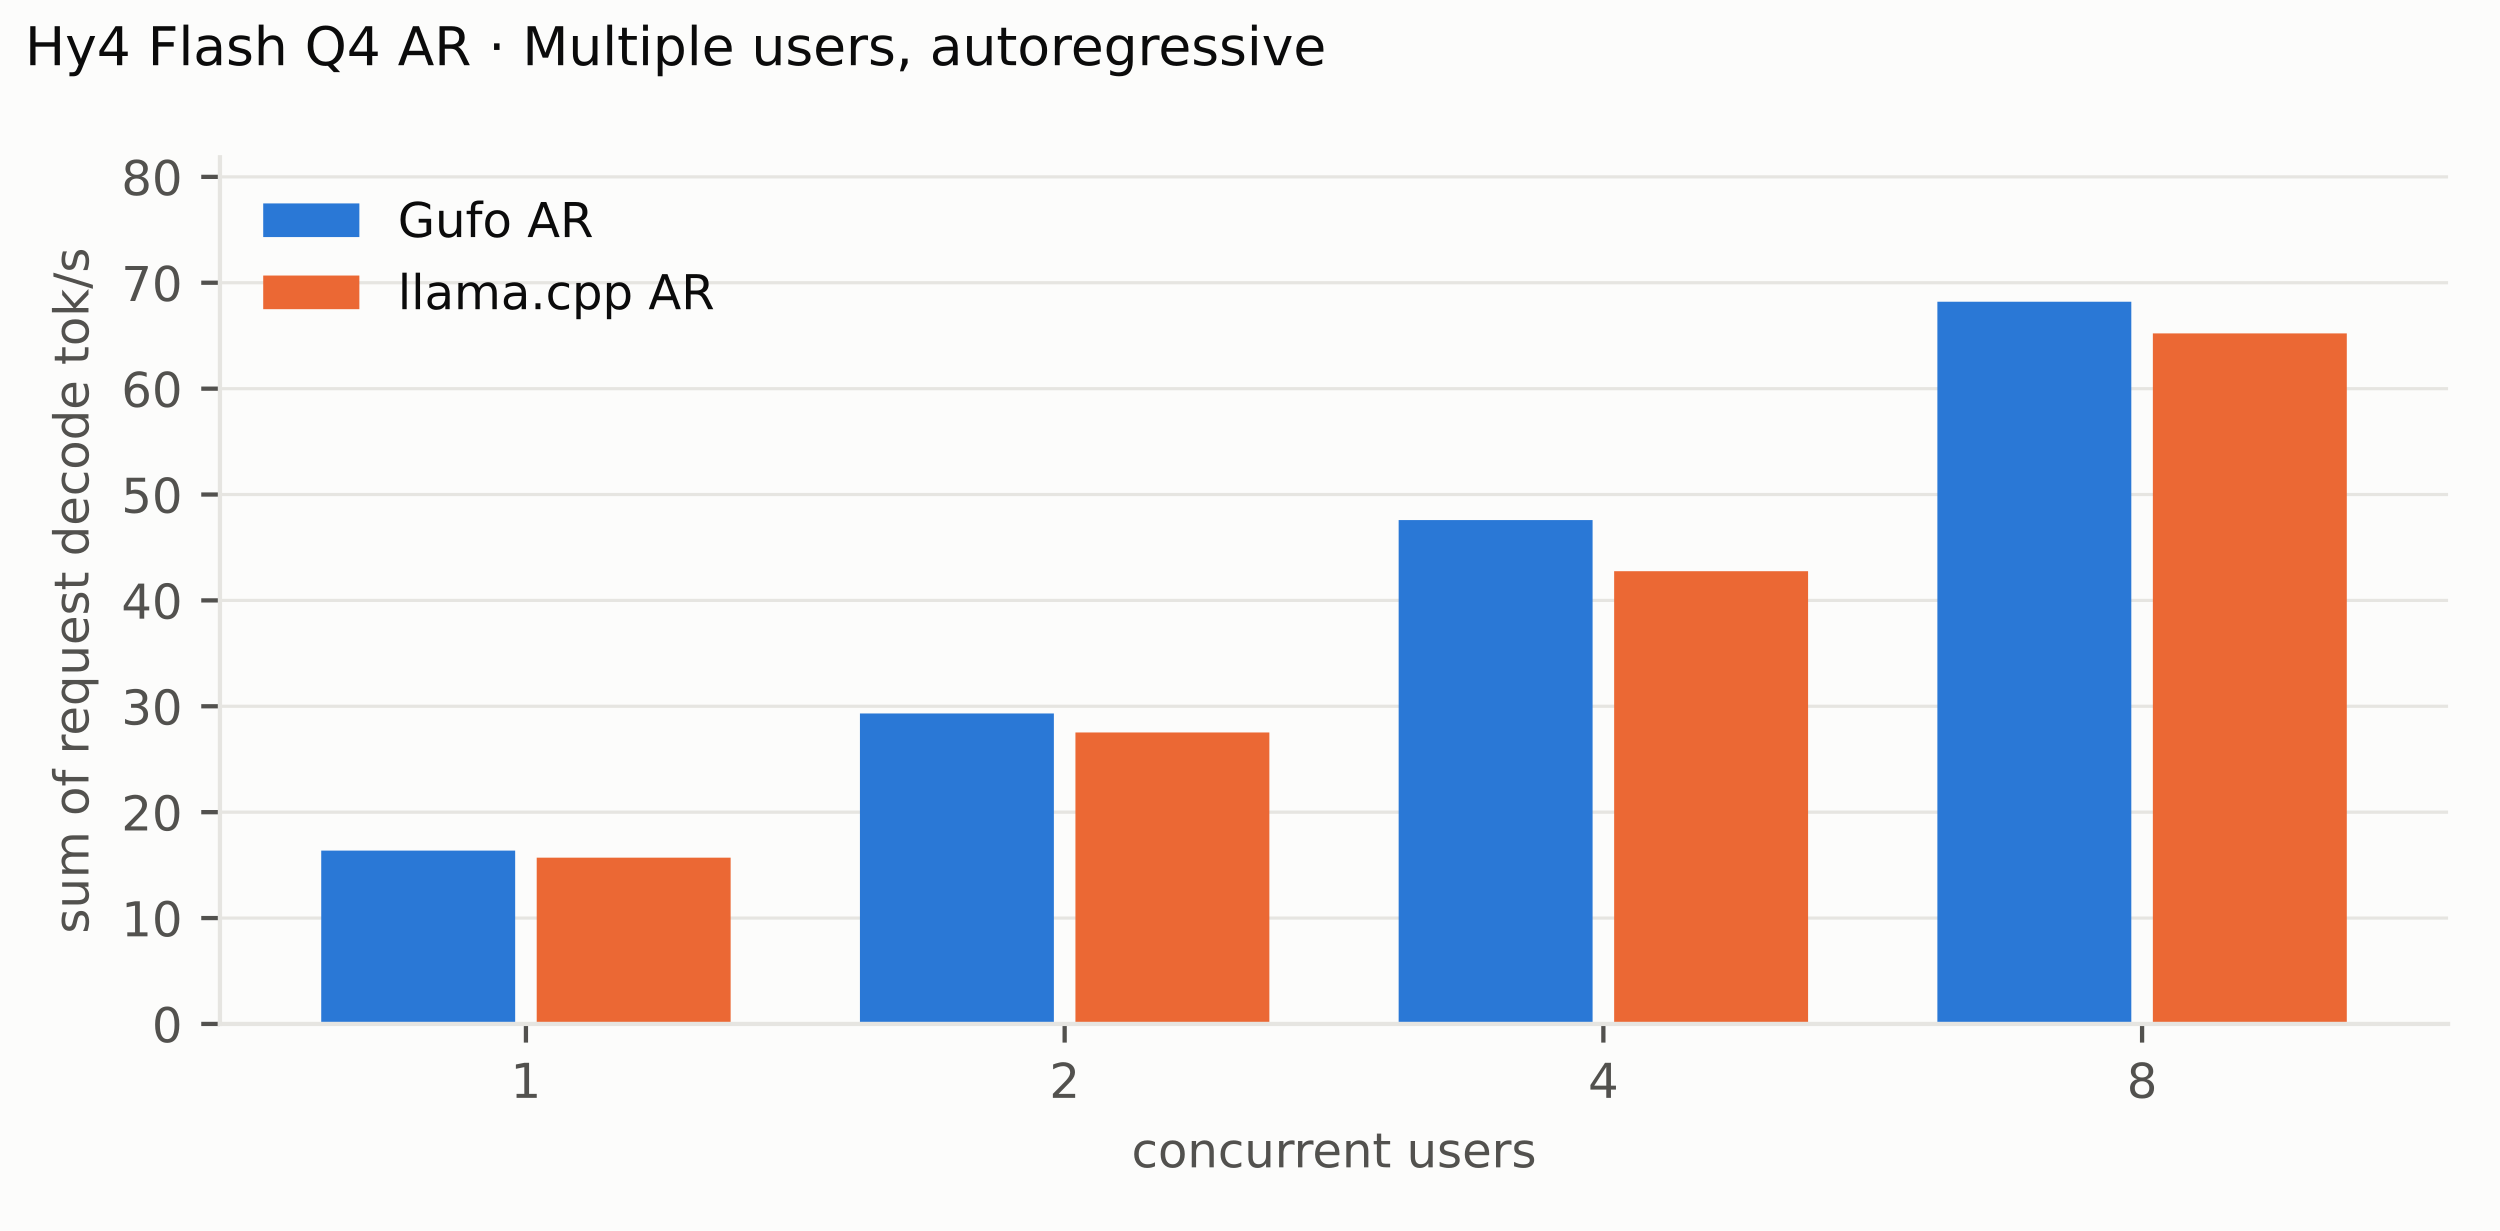
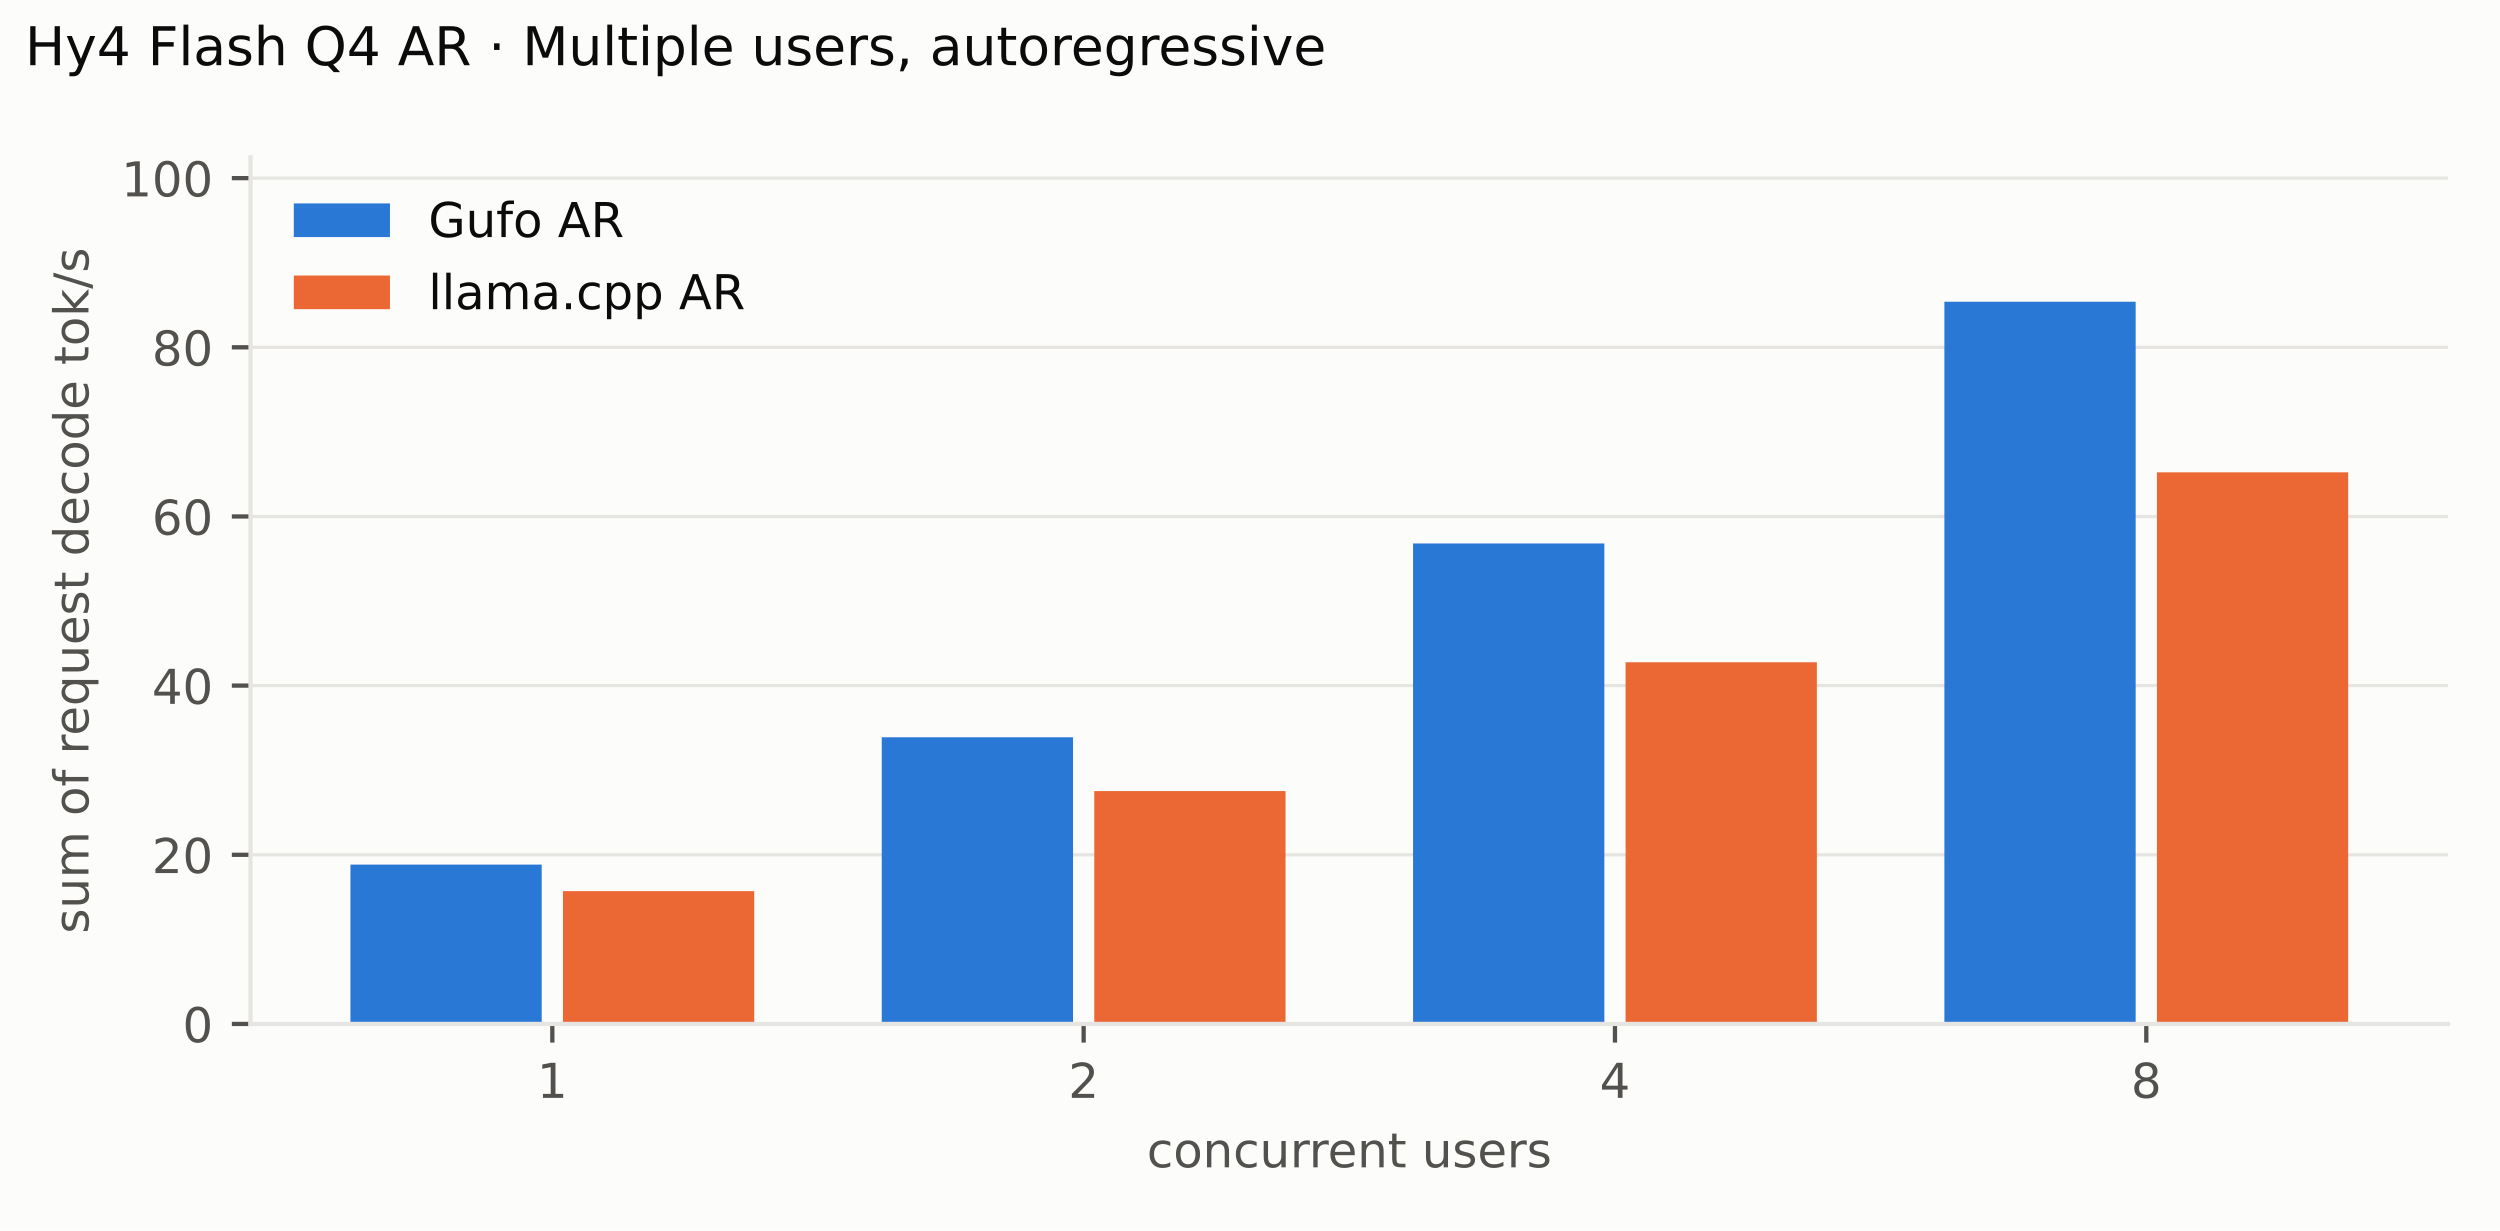
<svg xmlns="http://www.w3.org/2000/svg" xmlns:xlink="http://www.w3.org/1999/xlink" width="468pt" height="230.4pt" viewBox="0 0 468 230.4" version="1.1">
  <defs>
    <style type="text/css">*{stroke-linejoin: round; stroke-linecap: butt}</style>
  </defs>
  <g id="figure_1">
    <g id="patch_1">
      <path d="M 0 230.4 L 468 230.4 L 468 0 L 0 0 z " style="fill: #fcfcfb" />
    </g>
    <g id="axes_1">
      <g id="patch_2">
-         <path d="M 41.173 191.68 L 458.28 191.68 L 458.28 29.441 L 41.173 29.441 z " style="fill: #fcfcfb" />
+         <path d="M 46.899 191.68 L 458.28 191.68 L 458.28 29.441 L 46.899 29.441 z " style="fill: #fcfcfb" />
      </g>
      <g id="matplotlib.axis_1">
        <g id="xtick_1">
          <g id="line2d_1">
            <defs>
              <path id="m1ebf051f68" d="M 0 0 L 0 3.5 " style="stroke: #52514e; stroke-width: 0.8" />
            </defs>
            <g>
-               <use xlink:href="#m1ebf051f68" x="98.455" y="191.68" style="fill: #52514e; stroke: #52514e; stroke-width: 0.8" />
+               <use xlink:href="#m1ebf051f68" x="103.395" y="191.68" style="fill: #52514e; stroke: #52514e; stroke-width: 0.8" />
            </g>
          </g>
          <g id="text_1">
-             <text style="font-size: 9px; font-family: 'DejaVu Sans', 'Bitstream Vera Sans', 'Computer Modern Sans Serif', 'Lucida Grande', 'Verdana', 'Geneva', 'Lucid', 'Arial', 'Helvetica', 'Avant Garde', sans-serif; text-anchor: middle; fill: #52514e" x="98.455" y="205.518" transform="rotate(-0 98.45479 205.5179)">1</text>
+             <text style="font-size: 9px; font-family: 'DejaVu Sans', 'Bitstream Vera Sans', 'Computer Modern Sans Serif', 'Lucida Grande', 'Verdana', 'Geneva', 'Lucid', 'Arial', 'Helvetica', 'Avant Garde', sans-serif; text-anchor: middle; fill: #52514e" x="103.395" y="205.518" transform="rotate(-0 103.3947 205.5179)">1</text>
          </g>
        </g>
        <g id="xtick_2">
          <g id="line2d_2">
            <g>
-               <use xlink:href="#m1ebf051f68" x="199.303" y="191.68" style="fill: #52514e; stroke: #52514e; stroke-width: 0.8" />
+               <use xlink:href="#m1ebf051f68" x="202.858" y="191.68" style="fill: #52514e; stroke: #52514e; stroke-width: 0.8" />
            </g>
          </g>
          <g id="text_2">
-             <text style="font-size: 9px; font-family: 'DejaVu Sans', 'Bitstream Vera Sans', 'Computer Modern Sans Serif', 'Lucida Grande', 'Verdana', 'Geneva', 'Lucid', 'Arial', 'Helvetica', 'Avant Garde', sans-serif; text-anchor: middle; fill: #52514e" x="199.303" y="205.518" transform="rotate(-0 199.3027 205.5179)">2</text>
+             <text style="font-size: 9px; font-family: 'DejaVu Sans', 'Bitstream Vera Sans', 'Computer Modern Sans Serif', 'Lucida Grande', 'Verdana', 'Geneva', 'Lucid', 'Arial', 'Helvetica', 'Avant Garde', sans-serif; text-anchor: middle; fill: #52514e" x="202.858" y="205.518" transform="rotate(-0 202.858 205.5179)">2</text>
          </g>
        </g>
        <g id="xtick_3">
          <g id="line2d_3">
            <g>
-               <use xlink:href="#m1ebf051f68" x="300.151" y="191.68" style="fill: #52514e; stroke: #52514e; stroke-width: 0.8" />
+               <use xlink:href="#m1ebf051f68" x="302.321" y="191.68" style="fill: #52514e; stroke: #52514e; stroke-width: 0.8" />
            </g>
          </g>
          <g id="text_3">
-             <text style="font-size: 9px; font-family: 'DejaVu Sans', 'Bitstream Vera Sans', 'Computer Modern Sans Serif', 'Lucida Grande', 'Verdana', 'Geneva', 'Lucid', 'Arial', 'Helvetica', 'Avant Garde', sans-serif; text-anchor: middle; fill: #52514e" x="300.151" y="205.518" transform="rotate(-0 300.1505 205.5179)">4</text>
+             <text style="font-size: 9px; font-family: 'DejaVu Sans', 'Bitstream Vera Sans', 'Computer Modern Sans Serif', 'Lucida Grande', 'Verdana', 'Geneva', 'Lucid', 'Arial', 'Helvetica', 'Avant Garde', sans-serif; text-anchor: middle; fill: #52514e" x="302.321" y="205.518" transform="rotate(-0 302.3214 205.5179)">4</text>
          </g>
        </g>
        <g id="xtick_4">
          <g id="line2d_4">
            <g>
-               <use xlink:href="#m1ebf051f68" x="400.998" y="191.68" style="fill: #52514e; stroke: #52514e; stroke-width: 0.8" />
+               <use xlink:href="#m1ebf051f68" x="401.785" y="191.68" style="fill: #52514e; stroke: #52514e; stroke-width: 0.8" />
            </g>
          </g>
          <g id="text_4">
-             <text style="font-size: 9px; font-family: 'DejaVu Sans', 'Bitstream Vera Sans', 'Computer Modern Sans Serif', 'Lucida Grande', 'Verdana', 'Geneva', 'Lucid', 'Arial', 'Helvetica', 'Avant Garde', sans-serif; text-anchor: middle; fill: #52514e" x="400.998" y="205.518" transform="rotate(-0 400.9984 205.5179)">8</text>
+             <text style="font-size: 9px; font-family: 'DejaVu Sans', 'Bitstream Vera Sans', 'Computer Modern Sans Serif', 'Lucida Grande', 'Verdana', 'Geneva', 'Lucid', 'Arial', 'Helvetica', 'Avant Garde', sans-serif; text-anchor: middle; fill: #52514e" x="401.785" y="205.518" transform="rotate(-0 401.7848 205.5179)">8</text>
          </g>
        </g>
        <g id="text_5">
-           <text style="font-size: 9px; font-family: 'DejaVu Sans', 'Bitstream Vera Sans', 'Computer Modern Sans Serif', 'Lucida Grande', 'Verdana', 'Geneva', 'Lucid', 'Arial', 'Helvetica', 'Avant Garde', sans-serif; text-anchor: middle; fill: #52514e" x="249.727" y="218.518" transform="rotate(-0 249.7266 218.5179)">concurrent users</text>
+           <text style="font-size: 9px; font-family: 'DejaVu Sans', 'Bitstream Vera Sans', 'Computer Modern Sans Serif', 'Lucida Grande', 'Verdana', 'Geneva', 'Lucid', 'Arial', 'Helvetica', 'Avant Garde', sans-serif; text-anchor: middle; fill: #52514e" x="252.59" y="218.518" transform="rotate(-0 252.5897 218.5179)">concurrent users</text>
        </g>
      </g>
      <g id="matplotlib.axis_2">
        <g id="ytick_1">
          <g id="line2d_5">
-             <path d="M 41.173 191.68 L 458.28 191.68 " clip-path="url(#p2d3f1ae1b2)" style="fill: none; stroke: #e6e5e1; stroke-width: 0.6; stroke-linecap: square" />
+             <path d="M 46.899 191.68 L 458.28 191.68 " clip-path="url(#pb5c279a9e9)" style="fill: none; stroke: #e6e5e1; stroke-width: 0.6; stroke-linecap: square" />
          </g>
          <g id="line2d_6">
            <defs>
              <path id="m680e5b1e24" d="M 0 0 L -3.5 0 " style="stroke: #52514e; stroke-width: 0.8" />
            </defs>
            <g>
-               <use xlink:href="#m680e5b1e24" x="41.173" y="191.68" style="fill: #52514e; stroke: #52514e; stroke-width: 0.8" />
+               <use xlink:href="#m680e5b1e24" x="46.899" y="191.68" style="fill: #52514e; stroke: #52514e; stroke-width: 0.8" />
            </g>
          </g>
          <g id="text_6">
-             <text style="font-size: 9px; font-family: 'DejaVu Sans', 'Bitstream Vera Sans', 'Computer Modern Sans Serif', 'Lucida Grande', 'Verdana', 'Geneva', 'Lucid', 'Arial', 'Helvetica', 'Avant Garde', sans-serif; text-anchor: end; fill: #52514e" x="34.173" y="195.099" transform="rotate(-0 34.1732 195.0989)">0</text>
+             <text style="font-size: 9px; font-family: 'DejaVu Sans', 'Bitstream Vera Sans', 'Computer Modern Sans Serif', 'Lucida Grande', 'Verdana', 'Geneva', 'Lucid', 'Arial', 'Helvetica', 'Avant Garde', sans-serif; text-anchor: end; fill: #52514e" x="39.899" y="195.099" transform="rotate(-0 39.89945 195.0989)">0</text>
          </g>
        </g>
        <g id="ytick_2">
          <g id="line2d_7">
-             <path d="M 41.173 171.859 L 458.28 171.859 " clip-path="url(#p2d3f1ae1b2)" style="fill: none; stroke: #e6e5e1; stroke-width: 0.6; stroke-linecap: square" />
+             <path d="M 46.899 160.014 L 458.28 160.014 " clip-path="url(#pb5c279a9e9)" style="fill: none; stroke: #e6e5e1; stroke-width: 0.6; stroke-linecap: square" />
          </g>
          <g id="line2d_8">
            <g>
-               <use xlink:href="#m680e5b1e24" x="41.173" y="171.859" style="fill: #52514e; stroke: #52514e; stroke-width: 0.8" />
+               <use xlink:href="#m680e5b1e24" x="46.899" y="160.014" style="fill: #52514e; stroke: #52514e; stroke-width: 0.8" />
            </g>
          </g>
          <g id="text_7">
-             <text style="font-size: 9px; font-family: 'DejaVu Sans', 'Bitstream Vera Sans', 'Computer Modern Sans Serif', 'Lucida Grande', 'Verdana', 'Geneva', 'Lucid', 'Arial', 'Helvetica', 'Avant Garde', sans-serif; text-anchor: end; fill: #52514e" x="34.173" y="175.278" transform="rotate(-0 34.1732 175.2779)">10</text>
+             <text style="font-size: 9px; font-family: 'DejaVu Sans', 'Bitstream Vera Sans', 'Computer Modern Sans Serif', 'Lucida Grande', 'Verdana', 'Geneva', 'Lucid', 'Arial', 'Helvetica', 'Avant Garde', sans-serif; text-anchor: end; fill: #52514e" x="39.899" y="163.433" transform="rotate(-0 39.89945 163.4326)">20</text>
          </g>
        </g>
        <g id="ytick_3">
          <g id="line2d_9">
-             <path d="M 41.173 152.038 L 458.28 152.038 " clip-path="url(#p2d3f1ae1b2)" style="fill: none; stroke: #e6e5e1; stroke-width: 0.6; stroke-linecap: square" />
+             <path d="M 46.899 128.347 L 458.28 128.347 " clip-path="url(#pb5c279a9e9)" style="fill: none; stroke: #e6e5e1; stroke-width: 0.6; stroke-linecap: square" />
          </g>
          <g id="line2d_10">
            <g>
-               <use xlink:href="#m680e5b1e24" x="41.173" y="152.038" style="fill: #52514e; stroke: #52514e; stroke-width: 0.8" />
+               <use xlink:href="#m680e5b1e24" x="46.899" y="128.347" style="fill: #52514e; stroke: #52514e; stroke-width: 0.8" />
            </g>
          </g>
          <g id="text_8">
-             <text style="font-size: 9px; font-family: 'DejaVu Sans', 'Bitstream Vera Sans', 'Computer Modern Sans Serif', 'Lucida Grande', 'Verdana', 'Geneva', 'Lucid', 'Arial', 'Helvetica', 'Avant Garde', sans-serif; text-anchor: end; fill: #52514e" x="34.173" y="155.457" transform="rotate(-0 34.1732 155.4569)">20</text>
+             <text style="font-size: 9px; font-family: 'DejaVu Sans', 'Bitstream Vera Sans', 'Computer Modern Sans Serif', 'Lucida Grande', 'Verdana', 'Geneva', 'Lucid', 'Arial', 'Helvetica', 'Avant Garde', sans-serif; text-anchor: end; fill: #52514e" x="39.899" y="131.766" transform="rotate(-0 39.89945 131.7663)">40</text>
          </g>
        </g>
        <g id="ytick_4">
          <g id="line2d_11">
-             <path d="M 41.173 132.217 L 458.28 132.217 " clip-path="url(#p2d3f1ae1b2)" style="fill: none; stroke: #e6e5e1; stroke-width: 0.6; stroke-linecap: square" />
+             <path d="M 46.899 96.681 L 458.28 96.681 " clip-path="url(#pb5c279a9e9)" style="fill: none; stroke: #e6e5e1; stroke-width: 0.6; stroke-linecap: square" />
          </g>
          <g id="line2d_12">
            <g>
-               <use xlink:href="#m680e5b1e24" x="41.173" y="132.217" style="fill: #52514e; stroke: #52514e; stroke-width: 0.8" />
+               <use xlink:href="#m680e5b1e24" x="46.899" y="96.681" style="fill: #52514e; stroke: #52514e; stroke-width: 0.8" />
            </g>
          </g>
          <g id="text_9">
-             <text style="font-size: 9px; font-family: 'DejaVu Sans', 'Bitstream Vera Sans', 'Computer Modern Sans Serif', 'Lucida Grande', 'Verdana', 'Geneva', 'Lucid', 'Arial', 'Helvetica', 'Avant Garde', sans-serif; text-anchor: end; fill: #52514e" x="34.173" y="135.636" transform="rotate(-0 34.1732 135.6358)">30</text>
+             <text style="font-size: 9px; font-family: 'DejaVu Sans', 'Bitstream Vera Sans', 'Computer Modern Sans Serif', 'Lucida Grande', 'Verdana', 'Geneva', 'Lucid', 'Arial', 'Helvetica', 'Avant Garde', sans-serif; text-anchor: end; fill: #52514e" x="39.899" y="100.1" transform="rotate(-0 39.89945 100.1)">60</text>
          </g>
        </g>
        <g id="ytick_5">
          <g id="line2d_13">
-             <path d="M 41.173 112.396 L 458.28 112.396 " clip-path="url(#p2d3f1ae1b2)" style="fill: none; stroke: #e6e5e1; stroke-width: 0.6; stroke-linecap: square" />
+             <path d="M 46.899 65.015 L 458.28 65.015 " clip-path="url(#pb5c279a9e9)" style="fill: none; stroke: #e6e5e1; stroke-width: 0.6; stroke-linecap: square" />
          </g>
          <g id="line2d_14">
            <g>
-               <use xlink:href="#m680e5b1e24" x="41.173" y="112.396" style="fill: #52514e; stroke: #52514e; stroke-width: 0.8" />
+               <use xlink:href="#m680e5b1e24" x="46.899" y="65.015" style="fill: #52514e; stroke: #52514e; stroke-width: 0.8" />
            </g>
          </g>
          <g id="text_10">
-             <text style="font-size: 9px; font-family: 'DejaVu Sans', 'Bitstream Vera Sans', 'Computer Modern Sans Serif', 'Lucida Grande', 'Verdana', 'Geneva', 'Lucid', 'Arial', 'Helvetica', 'Avant Garde', sans-serif; text-anchor: end; fill: #52514e" x="34.173" y="115.815" transform="rotate(-0 34.1732 115.8148)">40</text>
+             <text style="font-size: 9px; font-family: 'DejaVu Sans', 'Bitstream Vera Sans', 'Computer Modern Sans Serif', 'Lucida Grande', 'Verdana', 'Geneva', 'Lucid', 'Arial', 'Helvetica', 'Avant Garde', sans-serif; text-anchor: end; fill: #52514e" x="39.899" y="68.434" transform="rotate(-0 39.89945 68.43367)">80</text>
          </g>
        </g>
        <g id="ytick_6">
          <g id="line2d_15">
-             <path d="M 41.173 92.575 L 458.28 92.575 " clip-path="url(#p2d3f1ae1b2)" style="fill: none; stroke: #e6e5e1; stroke-width: 0.6; stroke-linecap: square" />
+             <path d="M 46.899 33.348 L 458.28 33.348 " clip-path="url(#pb5c279a9e9)" style="fill: none; stroke: #e6e5e1; stroke-width: 0.6; stroke-linecap: square" />
          </g>
          <g id="line2d_16">
            <g>
-               <use xlink:href="#m680e5b1e24" x="41.173" y="92.575" style="fill: #52514e; stroke: #52514e; stroke-width: 0.8" />
+               <use xlink:href="#m680e5b1e24" x="46.899" y="33.348" style="fill: #52514e; stroke: #52514e; stroke-width: 0.8" />
            </g>
          </g>
          <g id="text_11">
-             <text style="font-size: 9px; font-family: 'DejaVu Sans', 'Bitstream Vera Sans', 'Computer Modern Sans Serif', 'Lucida Grande', 'Verdana', 'Geneva', 'Lucid', 'Arial', 'Helvetica', 'Avant Garde', sans-serif; text-anchor: end; fill: #52514e" x="34.173" y="95.994" transform="rotate(-0 34.1732 95.99372)">50</text>
-           </g>
-         </g>
-         <g id="ytick_7">
-           <g id="line2d_17">
-             <path d="M 41.173 72.754 L 458.28 72.754 " clip-path="url(#p2d3f1ae1b2)" style="fill: none; stroke: #e6e5e1; stroke-width: 0.6; stroke-linecap: square" />
-           </g>
-           <g id="line2d_18">
-             <g>
-               <use xlink:href="#m680e5b1e24" x="41.173" y="72.754" style="fill: #52514e; stroke: #52514e; stroke-width: 0.8" />
-             </g>
-           </g>
-           <g id="text_12">
-             <text style="font-size: 9px; font-family: 'DejaVu Sans', 'Bitstream Vera Sans', 'Computer Modern Sans Serif', 'Lucida Grande', 'Verdana', 'Geneva', 'Lucid', 'Arial', 'Helvetica', 'Avant Garde', sans-serif; text-anchor: end; fill: #52514e" x="34.173" y="76.173" transform="rotate(-0 34.1732 76.17267)">60</text>
-           </g>
-         </g>
-         <g id="ytick_8">
-           <g id="line2d_19">
-             <path d="M 41.173 52.933 L 458.28 52.933 " clip-path="url(#p2d3f1ae1b2)" style="fill: none; stroke: #e6e5e1; stroke-width: 0.6; stroke-linecap: square" />
-           </g>
-           <g id="line2d_20">
-             <g>
-               <use xlink:href="#m680e5b1e24" x="41.173" y="52.933" style="fill: #52514e; stroke: #52514e; stroke-width: 0.8" />
-             </g>
-           </g>
-           <g id="text_13">
-             <text style="font-size: 9px; font-family: 'DejaVu Sans', 'Bitstream Vera Sans', 'Computer Modern Sans Serif', 'Lucida Grande', 'Verdana', 'Geneva', 'Lucid', 'Arial', 'Helvetica', 'Avant Garde', sans-serif; text-anchor: end; fill: #52514e" x="34.173" y="56.352" transform="rotate(-0 34.1732 56.35163)">70</text>
-           </g>
-         </g>
-         <g id="ytick_9">
-           <g id="line2d_21">
-             <path d="M 41.173 33.112 L 458.28 33.112 " clip-path="url(#p2d3f1ae1b2)" style="fill: none; stroke: #e6e5e1; stroke-width: 0.6; stroke-linecap: square" />
-           </g>
-           <g id="line2d_22">
-             <g>
-               <use xlink:href="#m680e5b1e24" x="41.173" y="33.112" style="fill: #52514e; stroke: #52514e; stroke-width: 0.8" />
-             </g>
-           </g>
-           <g id="text_14">
-             <text style="font-size: 9px; font-family: 'DejaVu Sans', 'Bitstream Vera Sans', 'Computer Modern Sans Serif', 'Lucida Grande', 'Verdana', 'Geneva', 'Lucid', 'Arial', 'Helvetica', 'Avant Garde', sans-serif; text-anchor: end; fill: #52514e" x="34.173" y="36.531" transform="rotate(-0 34.1732 36.53058)">80</text>
-           </g>
-         </g>
-         <g id="text_15">
+             <text style="font-size: 9px; font-family: 'DejaVu Sans', 'Bitstream Vera Sans', 'Computer Modern Sans Serif', 'Lucida Grande', 'Verdana', 'Geneva', 'Lucid', 'Arial', 'Helvetica', 'Avant Garde', sans-serif; text-anchor: end; fill: #52514e" x="39.899" y="36.767" transform="rotate(-0 39.89945 36.76735)">100</text>
+           </g>
+         </g>
+         <g id="text_12">
          <text style="font-size: 9px; font-family: 'DejaVu Sans', 'Bitstream Vera Sans', 'Computer Modern Sans Serif', 'Lucida Grande', 'Verdana', 'Geneva', 'Lucid', 'Arial', 'Helvetica', 'Avant Garde', sans-serif; text-anchor: middle; fill: #52514e" x="16.559" y="110.56" transform="rotate(-90 16.55859 110.5604)">sum of request decode tok/s</text>
        </g>
      </g>
      <g id="patch_3">
-         <path d="M 60.133 191.68 L 96.438 191.68 L 96.438 159.233 L 60.133 159.233 z " clip-path="url(#p2d3f1ae1b2)" style="fill: #2a78d6" />
+         <path d="M 65.599 191.68 L 101.405 191.68 L 101.405 161.85 L 65.599 161.85 z " clip-path="url(#pb5c279a9e9)" style="fill: #2a78d6" />
      </g>
      <g id="patch_4">
-         <path d="M 160.98 191.68 L 197.286 191.68 L 197.286 133.565 L 160.98 133.565 z " clip-path="url(#p2d3f1ae1b2)" style="fill: #2a78d6" />
+         <path d="M 165.062 191.68 L 200.869 191.68 L 200.869 138.021 L 165.062 138.021 z " clip-path="url(#pb5c279a9e9)" style="fill: #2a78d6" />
      </g>
      <g id="patch_5">
-         <path d="M 261.828 191.68 L 298.134 191.68 L 298.134 97.352 L 261.828 97.352 z " clip-path="url(#p2d3f1ae1b2)" style="fill: #2a78d6" />
+         <path d="M 264.525 191.68 L 300.332 191.68 L 300.332 101.732 L 264.525 101.732 z " clip-path="url(#pb5c279a9e9)" style="fill: #2a78d6" />
      </g>
      <g id="patch_6">
-         <path d="M 362.676 191.68 L 398.981 191.68 L 398.981 56.481 L 362.676 56.481 z " clip-path="url(#p2d3f1ae1b2)" style="fill: #2a78d6" />
+         <path d="M 363.989 191.68 L 399.796 191.68 L 399.796 56.481 L 363.989 56.481 z " clip-path="url(#pb5c279a9e9)" style="fill: #2a78d6" />
      </g>
      <g id="patch_7">
-         <path d="M 100.472 191.68 L 136.777 191.68 L 136.777 160.561 L 100.472 160.561 z " clip-path="url(#p2d3f1ae1b2)" style="fill: #eb6834" />
+         <path d="M 105.384 191.68 L 141.191 191.68 L 141.191 166.822 L 105.384 166.822 z " clip-path="url(#pb5c279a9e9)" style="fill: #eb6834" />
      </g>
      <g id="patch_8">
-         <path d="M 201.32 191.68 L 237.625 191.68 L 237.625 137.113 L 201.32 137.113 z " clip-path="url(#p2d3f1ae1b2)" style="fill: #eb6834" />
+         <path d="M 204.847 191.68 L 240.654 191.68 L 240.654 148.091 L 204.847 148.091 z " clip-path="url(#pb5c279a9e9)" style="fill: #eb6834" />
      </g>
      <g id="patch_9">
-         <path d="M 302.167 191.68 L 338.473 191.68 L 338.473 106.925 L 302.167 106.925 z " clip-path="url(#p2d3f1ae1b2)" style="fill: #eb6834" />
+         <path d="M 304.311 191.68 L 340.118 191.68 L 340.118 123.977 L 304.311 123.977 z " clip-path="url(#pb5c279a9e9)" style="fill: #eb6834" />
      </g>
      <g id="patch_10">
-         <path d="M 403.015 191.68 L 439.321 191.68 L 439.321 62.407 L 403.015 62.407 z " clip-path="url(#p2d3f1ae1b2)" style="fill: #eb6834" />
+         <path d="M 403.774 191.68 L 439.581 191.68 L 439.581 88.416 L 403.774 88.416 z " clip-path="url(#pb5c279a9e9)" style="fill: #eb6834" />
      </g>
      <g id="patch_11">
-         <path d="M 41.173 191.68 L 41.173 29.441 " style="fill: none; stroke: #e6e5e1; stroke-width: 0.8; stroke-linejoin: miter; stroke-linecap: square" />
+         <path d="M 46.899 191.68 L 46.899 29.441 " style="fill: none; stroke: #e6e5e1; stroke-width: 0.8; stroke-linejoin: miter; stroke-linecap: square" />
      </g>
      <g id="patch_12">
-         <path d="M 41.173 191.68 L 458.28 191.68 " style="fill: none; stroke: #e6e5e1; stroke-width: 0.8; stroke-linejoin: miter; stroke-linecap: square" />
+         <path d="M 46.899 191.68 L 458.28 191.68 " style="fill: none; stroke: #e6e5e1; stroke-width: 0.8; stroke-linejoin: miter; stroke-linecap: square" />
      </g>
      <g id="legend_1">
        <g id="patch_13">
-           <path d="M 49.273 44.379 L 67.273 44.379 L 67.273 38.079 L 49.273 38.079 z " style="fill: #2a78d6" />
-         </g>
-         <g id="text_16">
-           <text style="font-size: 9px; font-family: 'DejaVu Sans', 'Bitstream Vera Sans', 'Computer Modern Sans Serif', 'Lucida Grande', 'Verdana', 'Geneva', 'Lucid', 'Arial', 'Helvetica', 'Avant Garde', sans-serif; text-anchor: start; fill: #0b0b0b" x="74.473" y="44.379" transform="rotate(-0 74.4732 44.37938)">Gufo AR</text>
+           <path d="M 54.999 44.379 L 72.999 44.379 L 72.999 38.079 L 54.999 38.079 z " style="fill: #2a78d6" />
+         </g>
+         <g id="text_13">
+           <text style="font-size: 9px; font-family: 'DejaVu Sans', 'Bitstream Vera Sans', 'Computer Modern Sans Serif', 'Lucida Grande', 'Verdana', 'Geneva', 'Lucid', 'Arial', 'Helvetica', 'Avant Garde', sans-serif; text-anchor: start; fill: #0b0b0b" x="80.199" y="44.379" transform="rotate(-0 80.19945 44.37938)">Gufo AR</text>
        </g>
        <g id="patch_14">
-           <path d="M 49.273 57.88 L 67.273 57.88 L 67.273 51.58 L 49.273 51.58 z " style="fill: #eb6834" />
-         </g>
-         <g id="text_17">
-           <text style="font-size: 9px; font-family: 'DejaVu Sans', 'Bitstream Vera Sans', 'Computer Modern Sans Serif', 'Lucida Grande', 'Verdana', 'Geneva', 'Lucid', 'Arial', 'Helvetica', 'Avant Garde', sans-serif; text-anchor: start; fill: #0b0b0b" x="74.473" y="57.88" transform="rotate(-0 74.4732 57.88008)">llama.cpp AR</text>
+           <path d="M 54.999 57.88 L 72.999 57.88 L 72.999 51.58 L 54.999 51.58 z " style="fill: #eb6834" />
+         </g>
+         <g id="text_14">
+           <text style="font-size: 9px; font-family: 'DejaVu Sans', 'Bitstream Vera Sans', 'Computer Modern Sans Serif', 'Lucida Grande', 'Verdana', 'Geneva', 'Lucid', 'Arial', 'Helvetica', 'Avant Garde', sans-serif; text-anchor: start; fill: #0b0b0b" x="80.199" y="57.88" transform="rotate(-0 80.19945 57.88008)">llama.cpp AR</text>
        </g>
      </g>
    </g>
-     <g id="text_18">
+     <g id="text_15">
      <text style="font-size: 10px; font-family: 'DejaVu Sans', 'Bitstream Vera Sans', 'Computer Modern Sans Serif', 'Lucida Grande', 'Verdana', 'Geneva', 'Lucid', 'Arial', 'Helvetica', 'Avant Garde', sans-serif; text-anchor: start; fill: #0b0b0b" x="4.68" y="12.206" transform="rotate(-0 4.68 12.20644)">Hy4 Flash Q4 AR · Multiple users, autoregressive</text>
    </g>
  </g>
  <defs>
-     <clipPath id="p2d3f1ae1b2">
-       <rect x="41.173" y="29.441" width="417.107" height="162.239" />
+     <clipPath id="pb5c279a9e9">
+       <rect x="46.899" y="29.441" width="411.381" height="162.239" />
    </clipPath>
  </defs>
</svg>
